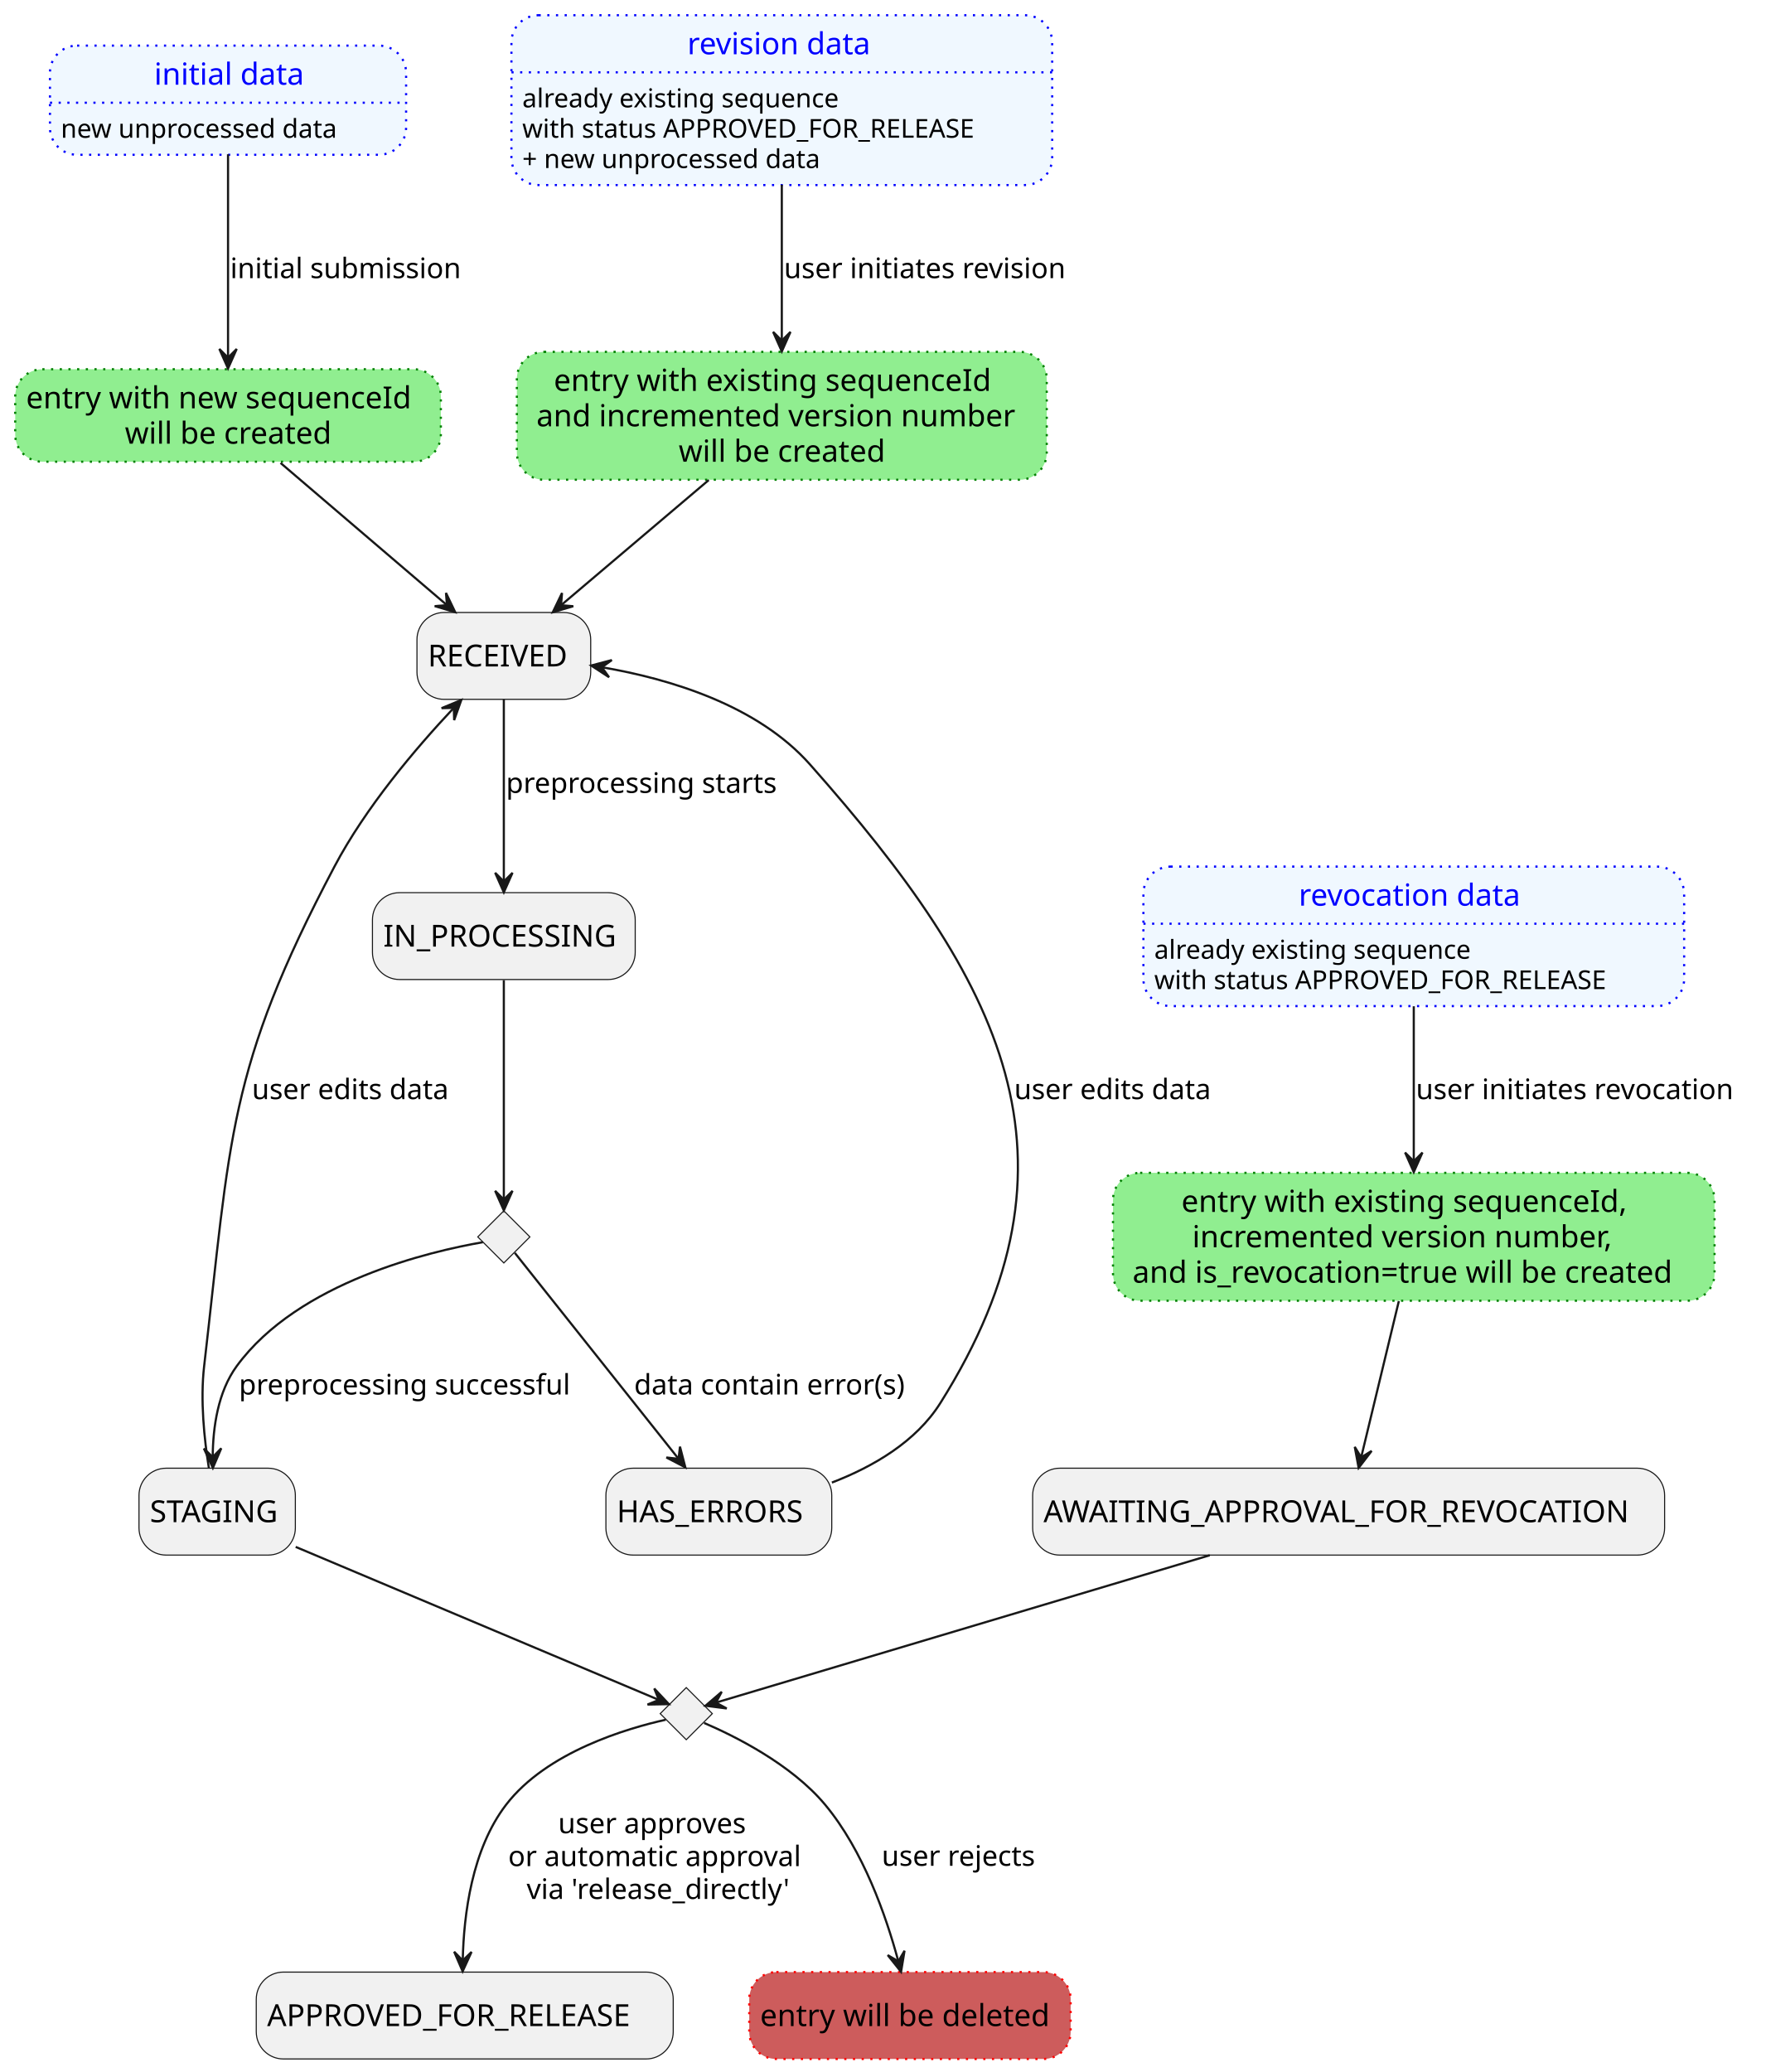
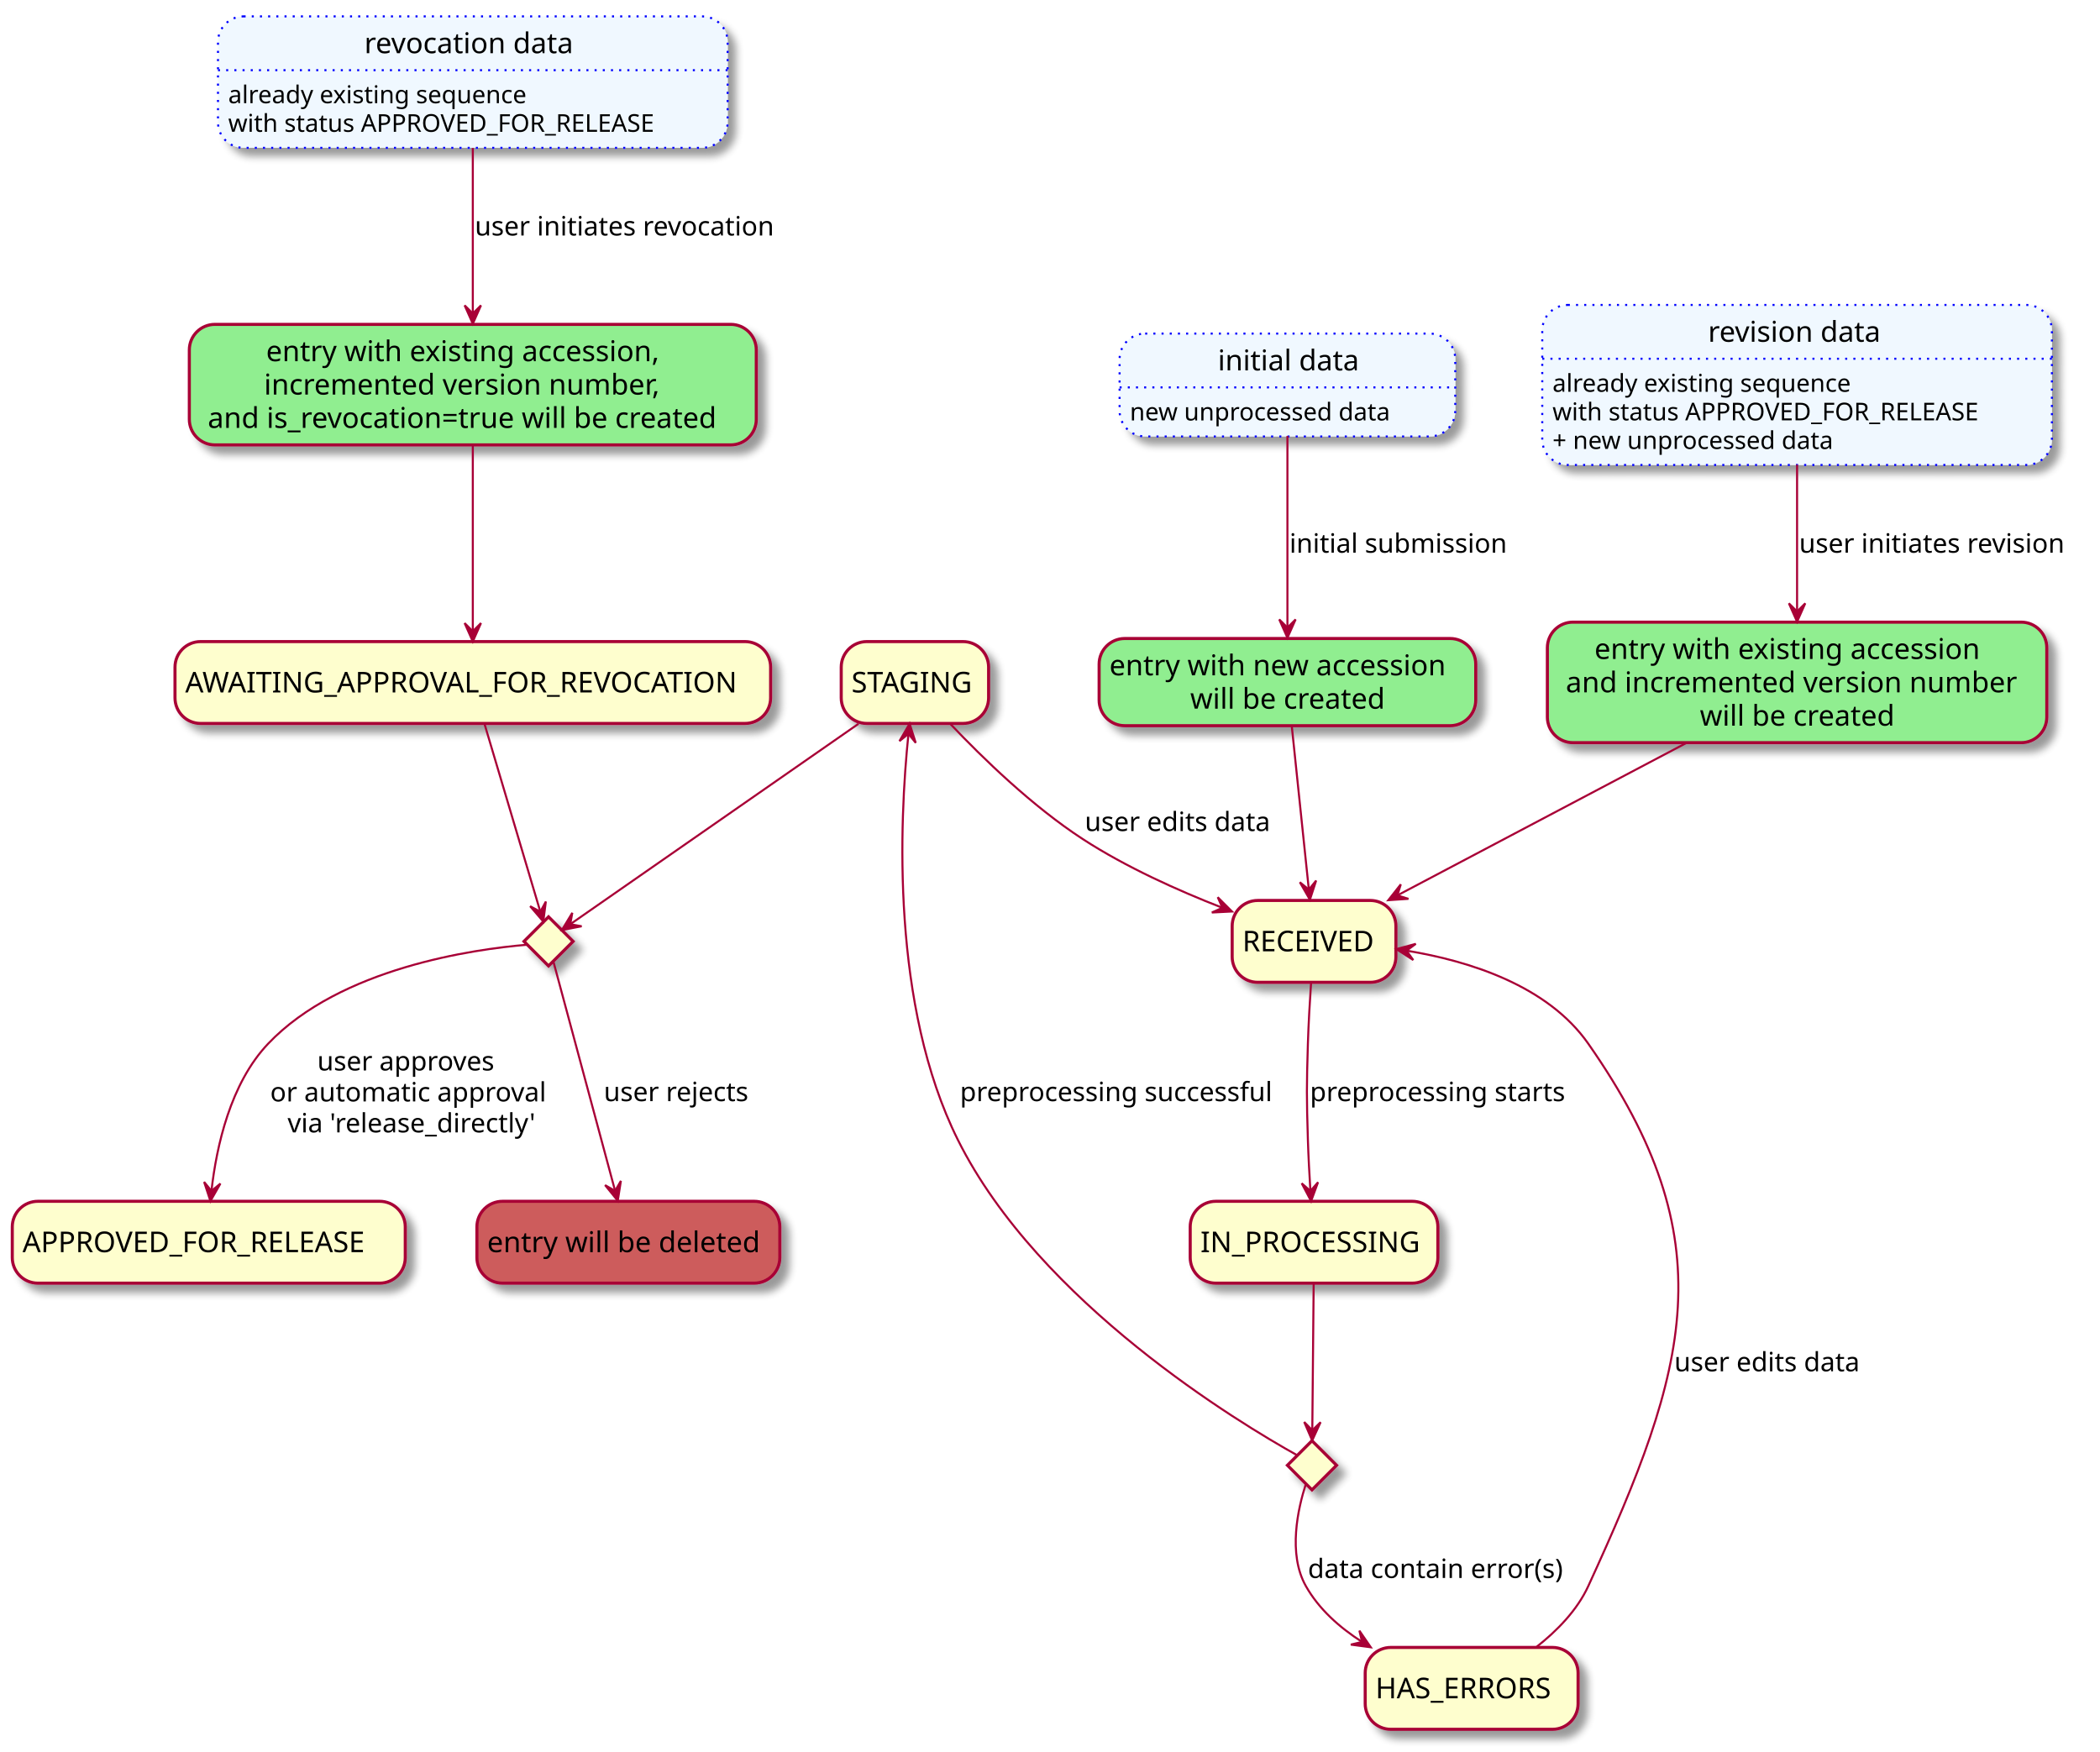
- <svg xmlns="http://www.w3.org/2000/svg" contentStyleType="text/css" height="954px" preserveAspectRatio="none" style="width:813px;height:954px;background:#FFFFFF;" version="1.1" viewBox="0 0 813 954" width="813px" zoomAndPan="magnify">
-   <defs />
+ <svg xmlns="http://www.w3.org/2000/svg" contentScriptType="application/ecmascript" contentStyleType="text/css" height="856px" preserveAspectRatio="none" style="width:1026px;height:856px;" version="1.1" viewBox="0 0 1026 856" width="1026px" zoomAndPan="magnify">
+   <defs>
+     <filter height="300%" id="fh4s4sz8gsm13" width="300%" x="-1" y="-1">
+       <feGaussianBlur result="blurOut" stdDeviation="2.0" />
+       <feColorMatrix in="blurOut" result="blurOut2" type="matrix" values="0 0 0 0 0 0 0 0 0 0 0 0 0 0 0 0 0 0 .4 0" />
+       <feOffset dx="4.0" dy="4.0" in="blurOut2" result="blurOut3" />
+       <feBlend in="SourceGraphic" in2="blurOut3" mode="normal" />
+     </filter>
+   </defs>
  <g>
-     <g id="INITIAL_DATA">
-       <rect fill="#F0F8FF" height="50.266" rx="12.5" ry="12.5" style="stroke:#0000FF;stroke-width:1.0;stroke-dasharray:1.0,3.0;" width="164" x="23" y="21" />
-       <line style="stroke:#0000FF;stroke-width:1.0;stroke-dasharray:1.0,3.0;" x1="23" x2="187" y1="47.297" y2="47.297" />
-       <text fill="#0000FF" font-family="sans-serif" font-size="14" lengthAdjust="spacing" textLength="68" x="71" y="38.995">initial data</text>
-       <text fill="#000000" font-family="sans-serif" font-size="12" lengthAdjust="spacing" textLength="144" x="28" y="63.435">new unprocessed data</text>
-     </g>
-     <g id="REVISION_DATA">
-       <rect fill="#F0F8FF" height="78.203" rx="12.5" ry="12.5" style="stroke:#0000FF;stroke-width:1.0;stroke-dasharray:1.0,3.0;" width="249" x="235.5" y="7" />
-       <line style="stroke:#0000FF;stroke-width:1.0;stroke-dasharray:1.0,3.0;" x1="235.5" x2="484.5" y1="33.297" y2="33.297" />
-       <text fill="#0000FF" font-family="sans-serif" font-size="14" lengthAdjust="spacing" textLength="87" x="316.5" y="24.995">revision data</text>
-       <text fill="#000000" font-family="sans-serif" font-size="12" lengthAdjust="spacing" textLength="164" x="240.5" y="49.435">already existing sequence</text>
-       <text fill="#000000" font-family="sans-serif" font-size="12" lengthAdjust="spacing" textLength="229" x="240.5" y="63.404">with status APPROVED_FOR_RELEASE</text>
-       <text fill="#000000" font-family="sans-serif" font-size="12" lengthAdjust="spacing" textLength="158" x="240.5" y="77.373">+ new unprocessed data</text>
-     </g>
-     <g id="REVOKED_DATA">
-       <rect fill="#F0F8FF" height="64.234" rx="12.5" ry="12.5" style="stroke:#0000FF;stroke-width:1.0;stroke-dasharray:1.0,3.0;" width="249" x="526.5" y="399" />
-       <line style="stroke:#0000FF;stroke-width:1.0;stroke-dasharray:1.0,3.0;" x1="526.5" x2="775.5" y1="425.297" y2="425.297" />
-       <text fill="#0000FF" font-family="sans-serif" font-size="14" lengthAdjust="spacing" textLength="106" x="598" y="416.995">revocation data</text>
-       <text fill="#000000" font-family="sans-serif" font-size="12" lengthAdjust="spacing" textLength="164" x="531.5" y="441.435">already existing sequence</text>
-       <text fill="#000000" font-family="sans-serif" font-size="12" lengthAdjust="spacing" textLength="229" x="531.5" y="455.404">with status APPROVED_FOR_RELEASE</text>
-     </g>
-     <rect fill="#F1F1F1" height="40" rx="12.5" ry="12.5" style="stroke:#181818;stroke-width:0.5;" width="291" x="475.5" y="676" />
-     <text fill="#000000" font-family="sans-serif" font-size="14" lengthAdjust="spacing" textLength="281" x="480.5" y="700.847">AWAITING_APPROVAL_FOR_REVOCATION</text>
-     <rect fill="#F1F1F1" height="40" rx="12.5" ry="12.5" style="stroke:#181818;stroke-width:0.5;" width="80" x="192" y="282" />
-     <text fill="#000000" font-family="sans-serif" font-size="14" lengthAdjust="spacing" textLength="70" x="197" y="306.847">RECEIVED</text>
-     <rect fill="#F1F1F1" height="40" rx="12.5" ry="12.5" style="stroke:#181818;stroke-width:0.5;" width="121" x="171.5" y="411" />
-     <text fill="#000000" font-family="sans-serif" font-size="14" lengthAdjust="spacing" textLength="111" x="176.5" y="435.847">IN_PROCESSING</text>
-     <rect fill="#F1F1F1" height="40" rx="12.5" ry="12.5" style="stroke:#181818;stroke-width:0.5;" width="104" x="279" y="676" />
-     <text fill="#000000" font-family="sans-serif" font-size="14" lengthAdjust="spacing" textLength="94" x="284" y="700.847">HAS_ERRORS</text>
-     <rect fill="#F1F1F1" height="40" rx="12.5" ry="12.5" style="stroke:#181818;stroke-width:0.5;" width="192" x="118" y="908" />
-     <text fill="#000000" font-family="sans-serif" font-size="14" lengthAdjust="spacing" textLength="182" x="123" y="932.847">APPROVED_FOR_RELEASE</text>
-     <rect fill="#90EE90" height="42.594" rx="12.5" ry="12.5" style="stroke:#008000;stroke-width:1.0;stroke-dasharray:1.0,3.0;" width="196" x="7" y="170" />
-     <text fill="#000000" font-family="sans-serif" font-size="14" lengthAdjust="spacing" textLength="186" x="12" y="187.995">entry with new sequenceId</text>
-     <text fill="#000000" font-family="sans-serif" font-size="14" lengthAdjust="spacing" textLength="99" x="57.5" y="204.292">will be created</text>
-     <rect fill="#90EE90" height="58.891" rx="12.5" ry="12.5" style="stroke:#008000;stroke-width:1.0;stroke-dasharray:1.0,3.0;" width="244" x="238" y="162" />
-     <text fill="#000000" font-family="sans-serif" font-size="14" lengthAdjust="spacing" textLength="210" x="255" y="179.995">entry with existing sequenceId</text>
-     <text fill="#000000" font-family="sans-serif" font-size="14" lengthAdjust="spacing" textLength="230" x="247" y="196.292">and incremented version number</text>
-     <text fill="#000000" font-family="sans-serif" font-size="14" lengthAdjust="spacing" textLength="99" x="312.5" y="212.589">will be created</text>
-     <rect fill="#90EE90" height="58.891" rx="12.5" ry="12.5" style="stroke:#008000;stroke-width:1.0;stroke-dasharray:1.0,3.0;" width="277" x="512.5" y="540" />
-     <text fill="#000000" font-family="sans-serif" font-size="14" lengthAdjust="spacing" textLength="214" x="544" y="557.995">entry with existing sequenceId,</text>
-     <text fill="#000000" font-family="sans-serif" font-size="14" lengthAdjust="spacing" textLength="204" x="549" y="574.292">incremented version number,</text>
-     <text fill="#000000" font-family="sans-serif" font-size="14" lengthAdjust="spacing" textLength="263" x="521.5" y="590.589">and is_revocation=true will be created</text>
-     <rect fill="#CD5C5C" height="40" rx="12.5" ry="12.5" style="stroke:#FF0000;stroke-width:1.0;stroke-dasharray:1.0,3.0;" width="148" x="345" y="908" />
-     <text fill="#000000" font-family="sans-serif" font-size="14" lengthAdjust="spacing" textLength="138" x="350" y="932.847">entry will be deleted</text>
-     <g id="elem_is_error">
-       <polygon fill="#F1F1F1" points="232,557.5,244,569.5,232,581.5,220,569.5,232,557.5" style="stroke:#181818;stroke-width:0.5;" />
-     </g>
-     <g id="elem_is_approved">
-       <polygon fill="#F1F1F1" points="316,777,328,789,316,801,304,789,316,777" style="stroke:#181818;stroke-width:0.5;" />
-     </g>
-     <rect fill="#F1F1F1" height="40" rx="12.5" ry="12.5" style="stroke:#181818;stroke-width:0.5;" width="72" x="64" y="676" />
-     <text fill="#000000" font-family="sans-serif" font-size="14" lengthAdjust="spacing" textLength="62" x="69" y="700.847">STAGING</text>
-     <g id="link_INITIAL_DATA_CREATING_SUBMIT">
-       <path d="M105,71.02 C105,96.9 105,137.94 105,164.55 " fill="none" id="INITIAL_DATA-to-CREATING_SUBMIT" style="stroke:#181818;stroke-width:1.0;" />
-       <polygon fill="#181818" points="105,169.67,109,160.67,105,164.67,101,160.67,105,169.67" style="stroke:#181818;stroke-width:1.0;" />
-       <text fill="#000000" font-family="sans-serif" font-size="13" lengthAdjust="spacing" textLength="109" x="106" y="128.067">initial submission</text>
-     </g>
-     <g id="link_CREATING_SUBMIT_RECEIVED">
-       <path d="M129.19,213.16 C151.09,231.88 183.29,259.39 205.8,278.62 " fill="none" id="CREATING_SUBMIT-to-RECEIVED" style="stroke:#181818;stroke-width:1.0;" />
-       <polygon fill="#181818" points="209.61,281.87,205.361,272.985,205.807,278.624,200.167,279.07,209.61,281.87" style="stroke:#181818;stroke-width:1.0;" />
-     </g>
-     <g id="link_REVISION_DATA_CREATING_REVISE">
-       <path d="M360,85.08 C360,107.37 360,135.27 360,156.77 " fill="none" id="REVISION_DATA-to-CREATING_REVISE" style="stroke:#181818;stroke-width:1.0;" />
-       <polygon fill="#181818" points="360,161.81,364,152.81,360,156.81,356,152.81,360,161.81" style="stroke:#181818;stroke-width:1.0;" />
-       <text fill="#000000" font-family="sans-serif" font-size="13" lengthAdjust="spacing" textLength="135" x="361" y="128.067">user initiates revision</text>
-     </g>
-     <g id="link_CREATING_REVISE_RECEIVED">
-       <path d="M326.37,221.01 C305.12,239.02 278.06,261.96 258.37,278.65 " fill="none" id="CREATING_REVISE-to-RECEIVED" style="stroke:#181818;stroke-width:1.0;" />
-       <polygon fill="#181818" points="254.53,281.9,263.978,279.118,258.339,278.661,258.796,273.023,254.53,281.9" style="stroke:#181818;stroke-width:1.0;" />
-     </g>
-     <g id="link_REVOKED_DATA_CREATING_REVOKE">
-       <path d="M651,463.32 C651,484.59 651,512.72 651,534.54 " fill="none" id="REVOKED_DATA-to-CREATING_REVOKE" style="stroke:#181818;stroke-width:1.0;" />
-       <polygon fill="#181818" points="651,539.66,655,530.66,651,534.66,647,530.66,651,539.66" style="stroke:#181818;stroke-width:1.0;" />
-       <text fill="#000000" font-family="sans-serif" font-size="13" lengthAdjust="spacing" textLength="153" x="652" y="506.067">user initiates revocation</text>
-     </g>
-     <g id="link_CREATING_REVOKE_AWAITING_APPROVAL_FOR_REVOCATION">
-       <path d="M644.12,599.06 C638.89,620.77 631.77,650.3 626.82,670.84 " fill="none" id="CREATING_REVOKE-to-AWAITING_APPROVAL_FOR_REVOCATION" style="stroke:#181818;stroke-width:1.0;" />
-       <polygon fill="#181818" points="625.61,675.86,631.603,668.045,626.779,670.999,623.825,666.174,625.61,675.86" style="stroke:#181818;stroke-width:1.0;" />
-     </g>
-     <g id="link_AWAITING_APPROVAL_FOR_REVOCATION_is_approved">
-       <path d="M557.06,716.08 C483.84,737.92 368.93,772.21 329.68,783.92 " fill="none" id="AWAITING_APPROVAL_FOR_REVOCATION-to-is_approved" style="stroke:#181818;stroke-width:1.0;" />
-       <polygon fill="#181818" points="324.86,785.36,334.628,786.619,329.651,783.93,332.34,778.953,324.86,785.36" style="stroke:#181818;stroke-width:1.0;" />
-     </g>
-     <g id="link_RECEIVED_IN_PROCESSING">
-       <path d="M232,322.01 C232,344.27 232,381.19 232,405.55 " fill="none" id="RECEIVED-to-IN_PROCESSING" style="stroke:#181818;stroke-width:1.0;" />
-       <polygon fill="#181818" points="232,410.86,236,401.86,232,405.86,228,401.86,232,410.86" style="stroke:#181818;stroke-width:1.0;" />
-       <text fill="#000000" font-family="sans-serif" font-size="13" lengthAdjust="spacing" textLength="131" x="233" y="365.067">preprocessing starts</text>
-     </g>
-     <g id="link_IN_PROCESSING_is_error">
-       <path d="M232,451.27 C232,478.3 232,527 232,552.28 " fill="none" id="IN_PROCESSING-to-is_error" style="stroke:#181818;stroke-width:1.0;" />
-       <polygon fill="#181818" points="232,557.3,236,548.3,232,552.3,228,548.3,232,557.3" style="stroke:#181818;stroke-width:1.0;" />
-     </g>
-     <g id="link_is_error_HAS_ERRORS">
-       <path d="M237.05,576.85 C250.72,594.04 289,642.18 312.26,671.44 " fill="none" id="is_error-to-HAS_ERRORS" style="stroke:#181818;stroke-width:1.0;" />
-       <polygon fill="#181818" points="315.58,675.61,313.107,666.077,312.467,671.697,306.846,671.058,315.58,675.61" style="stroke:#181818;stroke-width:1.0;" />
-       <text fill="#000000" font-family="sans-serif" font-size="13" lengthAdjust="spacing" textLength="132" x="292" y="642.067">data contain error(s)</text>
-     </g>
-     <g id="link_HAS_ERRORS_RECEIVED">
-       <path d="M383.06,682.61 C402.15,675.27 421.81,663.79 433,646 C504.01,533.11 461.42,451.84 373,352 C348.78,324.65 308.48,312.57 277.16,307.22 " fill="none" id="HAS_ERRORS-to-RECEIVED" style="stroke:#181818;stroke-width:1.0;" />
-       <polygon fill="#181818" points="272.21,306.42,280.453,311.81,277.145,307.221,281.735,303.914,272.21,306.42" style="stroke:#181818;stroke-width:1.0;" />
-       <text fill="#000000" font-family="sans-serif" font-size="13" lengthAdjust="spacing" textLength="96" x="467" y="506.067">user edits data</text>
-     </g>
-     <g id="link_STAGING_RECEIVED">
-       <path d="M96.18,675.91 C94.06,662.72 92.17,644.77 94,629 C106.18,524.06 104.66,492.42 154,399 C168.45,371.64 191.35,344.66 208.6,326.31 " fill="none" id="STAGING-to-RECEIVED" style="stroke:#181818;stroke-width:1.0;" />
-       <polygon fill="#181818" points="212.42,322.29,203.324,326.066,208.978,325.917,209.127,331.572,212.42,322.29" style="stroke:#181818;stroke-width:1.0;" />
-       <text fill="#000000" font-family="sans-serif" font-size="13" lengthAdjust="spacing" textLength="96" x="116" y="506.067">user edits data</text>
-     </g>
-     <g id="link_is_error_STAGING">
-       <path d="M222.36,571.94 C198.67,576.03 137.47,590.06 109,629 C100.32,640.87 98.05,657.22 97.95,670.69 " fill="none" id="is_error-to-STAGING" style="stroke:#181818;stroke-width:1.0;" />
-       <polygon fill="#181818" points="98.02,675.88,101.891,666.824,97.949,670.88,93.892,666.938,98.02,675.88" style="stroke:#181818;stroke-width:1.0;" />
-       <text fill="#000000" font-family="sans-serif" font-size="13" lengthAdjust="spacing" textLength="160" x="110" y="642.067">preprocessing successful</text>
-     </g>
-     <g id="link_STAGING_is_approved">
-       <path d="M136.15,712.23 C185.4,732.98 271.13,769.09 303.31,782.65 " fill="none" id="STAGING-to-is_approved" style="stroke:#181818;stroke-width:1.0;" />
-       <polygon fill="#181818" points="308,784.63,301.265,777.443,303.394,782.685,298.153,784.813,308,784.63" style="stroke:#181818;stroke-width:1.0;" />
-     </g>
-     <g id="link_is_approved_APPROVED_FOR_RELEASE">
-       <path d="M306.55,791.81 C289.07,795.69 251.77,806.5 233,831 C217.28,851.52 213.54,881.54 213.08,902.54 " fill="none" id="is_approved-to-APPROVED_FOR_RELEASE" style="stroke:#181818;stroke-width:1.0;" />
-       <polygon fill="#181818" points="213.03,907.67,217.133,898.716,213.087,902.67,209.133,898.625,213.03,907.67" style="stroke:#181818;stroke-width:1.0;" />
-       <text fill="#000000" font-family="sans-serif" font-size="13" lengthAdjust="spacing" textLength="91" x="257" y="844.067">user approves</text>
-       <text fill="#000000" font-family="sans-serif" font-size="13" lengthAdjust="spacing" textLength="141" x="234" y="859.2">or automatic approval</text>
-       <text fill="#000000" font-family="sans-serif" font-size="13" lengthAdjust="spacing" textLength="128" x="242.5" y="874.332">via 'release_directly'</text>
-     </g>
-     <g id="link_is_approved_DELETION">
-       <path d="M324.22,793.29 C337.64,799.03 364.31,812.12 380,831 C397.49,852.04 407.97,881.97 413.59,902.8 " fill="none" id="is_approved-to-DELETION" style="stroke:#181818;stroke-width:1.0;" />
-       <polygon fill="#181818" points="414.91,907.89,416.513,898.173,413.65,903.051,408.771,900.188,414.91,907.89" style="stroke:#181818;stroke-width:1.0;" />
-       <text fill="#000000" font-family="sans-serif" font-size="13" lengthAdjust="spacing" textLength="75" x="406" y="859.067">user rejects</text>
-     </g>
+     <rect fill="#FEFECE" filter="url(#fh4s4sz8gsm13)" height="40" rx="12.5" ry="12.5" style="stroke: #A80036; stroke-width: 1.5;" width="291" x="85.5" y="313.5" />
+     <text fill="#000000" font-family="sans-serif" font-size="14" lengthAdjust="spacingAndGlyphs" textLength="281" x="90.5" y="338.347">AWAITING_APPROVAL_FOR_REVOCATION</text>
+     <rect fill="#FEFECE" filter="url(#fh4s4sz8gsm13)" height="40" rx="12.5" ry="12.5" style="stroke: #A80036; stroke-width: 1.5;" width="80" x="602" y="440" />
+     <text fill="#000000" font-family="sans-serif" font-size="14" lengthAdjust="spacingAndGlyphs" textLength="70" x="607" y="464.847">RECEIVED</text>
+     <rect fill="#FEFECE" filter="url(#fh4s4sz8gsm13)" height="40" rx="12.5" ry="12.5" style="stroke: #A80036; stroke-width: 1.5;" width="121" x="581.5" y="587" />
+     <text fill="#000000" font-family="sans-serif" font-size="14" lengthAdjust="spacingAndGlyphs" textLength="111" x="586.5" y="611.847">IN_PROCESSING</text>
+     <rect fill="#FEFECE" filter="url(#fh4s4sz8gsm13)" height="40" rx="12.5" ry="12.5" style="stroke: #A80036; stroke-width: 1.5;" width="104" x="667" y="805" />
+     <text fill="#000000" font-family="sans-serif" font-size="14" lengthAdjust="spacingAndGlyphs" textLength="94" x="672" y="829.847">HAS_ERRORS</text>
+     <rect fill="#FEFECE" filter="url(#fh4s4sz8gsm13)" height="40" rx="12.5" ry="12.5" style="stroke: #A80036; stroke-width: 1.5;" width="192" x="6" y="587" />
+     <text fill="#000000" font-family="sans-serif" font-size="14" lengthAdjust="spacingAndGlyphs" textLength="182" x="11" y="611.847">APPROVED_FOR_RELEASE</text>
+     <rect fill="#90EE90" filter="url(#fh4s4sz8gsm13)" height="42.594" rx="12.5" ry="12.5" style="stroke: #A80036; stroke-width: 1.5;" width="184" x="537" y="312" />
+     <text fill="#000000" font-family="sans-serif" font-size="14" lengthAdjust="spacingAndGlyphs" textLength="174" x="542" y="329.995">entry with new accession</text>
+     <text fill="#000000" font-family="sans-serif" font-size="14" lengthAdjust="spacingAndGlyphs" textLength="99" x="581.5" y="346.292">will be created</text>
+     <rect fill="#90EE90" filter="url(#fh4s4sz8gsm13)" height="58.891" rx="12.5" ry="12.5" style="stroke: #A80036; stroke-width: 1.5;" width="244" x="756" y="304" />
+     <text fill="#000000" font-family="sans-serif" font-size="14" lengthAdjust="spacingAndGlyphs" textLength="198" x="779" y="321.995">entry with existing accession</text>
+     <text fill="#000000" font-family="sans-serif" font-size="14" lengthAdjust="spacingAndGlyphs" textLength="230" x="765" y="338.292">and incremented version number</text>
+     <text fill="#000000" font-family="sans-serif" font-size="14" lengthAdjust="spacingAndGlyphs" textLength="99" x="830.5" y="354.589">will be created</text>
+     <rect fill="#90EE90" filter="url(#fh4s4sz8gsm13)" height="58.891" rx="12.5" ry="12.5" style="stroke: #A80036; stroke-width: 1.5;" width="277" x="92.5" y="158.5" />
+     <text fill="#000000" font-family="sans-serif" font-size="14" lengthAdjust="spacingAndGlyphs" textLength="202" x="130" y="176.495">entry with existing accession,</text>
+     <text fill="#000000" font-family="sans-serif" font-size="14" lengthAdjust="spacingAndGlyphs" textLength="204" x="129" y="192.792">incremented version number,</text>
+     <text fill="#000000" font-family="sans-serif" font-size="14" lengthAdjust="spacingAndGlyphs" textLength="263" x="101.5" y="209.089">and is_revocation=true will be created</text>
+     <rect fill="#CD5C5C" filter="url(#fh4s4sz8gsm13)" height="40" rx="12.5" ry="12.5" style="stroke: #A80036; stroke-width: 1.5;" width="148" x="233" y="587" />
+     <text fill="#000000" font-family="sans-serif" font-size="14" lengthAdjust="spacingAndGlyphs" textLength="138" x="238" y="611.847">entry will be deleted</text>
+     <polygon fill="#FEFECE" filter="url(#fh4s4sz8gsm13)" points="641,704,653,716,641,728,629,716,641,704" style="stroke: #A80036; stroke-width: 1.5;" />
+     <polygon fill="#FEFECE" filter="url(#fh4s4sz8gsm13)" points="268,448,280,460,268,472,256,460,268,448" style="stroke: #A80036; stroke-width: 1.5;" />
+     <rect fill="#FEFECE" filter="url(#fh4s4sz8gsm13)" height="40" rx="12.5" ry="12.5" style="stroke: #A80036; stroke-width: 1.5;" width="72" x="411" y="313.5" />
+     <text fill="#000000" font-family="sans-serif" font-size="14" lengthAdjust="spacingAndGlyphs" textLength="62" x="416" y="338.347">STAGING</text>
+     <rect fill="#F0F8FF" filter="url(#fh4s4sz8gsm13)" height="50.266" rx="12.5" ry="12.5" style="stroke: #0000FF; stroke-width: 1.0; stroke-dasharray: 1.0,3.0;" width="164" x="547" y="163" />
+     <line style="stroke: #0000FF; stroke-width: 1.0; stroke-dasharray: 1.0,3.0;" x1="547" x2="711" y1="189.297" y2="189.297" />
+     <text fill="#000000" font-family="sans-serif" font-size="14" lengthAdjust="spacingAndGlyphs" textLength="68" x="595" y="180.995">initial data</text>
+     <text fill="#000000" font-family="sans-serif" font-size="12" lengthAdjust="spacingAndGlyphs" textLength="144" x="552" y="205.435">new unprocessed data</text>
+     <rect fill="#F0F8FF" filter="url(#fh4s4sz8gsm13)" height="78.203" rx="12.5" ry="12.5" style="stroke: #0000FF; stroke-width: 1.0; stroke-dasharray: 1.0,3.0;" width="249" x="753.5" y="149" />
+     <line style="stroke: #0000FF; stroke-width: 1.0; stroke-dasharray: 1.0,3.0;" x1="753.5" x2="1002.5" y1="175.297" y2="175.297" />
+     <text fill="#000000" font-family="sans-serif" font-size="14" lengthAdjust="spacingAndGlyphs" textLength="87" x="834.5" y="166.995">revision data</text>
+     <text fill="#000000" font-family="sans-serif" font-size="12" lengthAdjust="spacingAndGlyphs" textLength="164" x="758.5" y="191.435">already existing sequence</text>
+     <text fill="#000000" font-family="sans-serif" font-size="12" lengthAdjust="spacingAndGlyphs" textLength="229" x="758.5" y="205.404">with status APPROVED_FOR_RELEASE</text>
+     <text fill="#000000" font-family="sans-serif" font-size="12" lengthAdjust="spacingAndGlyphs" textLength="158" x="758.5" y="219.373">+ new unprocessed data</text>
+     <rect fill="#F0F8FF" filter="url(#fh4s4sz8gsm13)" height="64.234" rx="12.5" ry="12.5" style="stroke: #0000FF; stroke-width: 1.0; stroke-dasharray: 1.0,3.0;" width="249" x="106.5" y="8" />
+     <line style="stroke: #0000FF; stroke-width: 1.0; stroke-dasharray: 1.0,3.0;" x1="106.5" x2="355.5" y1="34.297" y2="34.297" />
+     <text fill="#000000" font-family="sans-serif" font-size="14" lengthAdjust="spacingAndGlyphs" textLength="106" x="178" y="25.995">revocation data</text>
+     <text fill="#000000" font-family="sans-serif" font-size="12" lengthAdjust="spacingAndGlyphs" textLength="164" x="111.5" y="50.435">already existing sequence</text>
+     <text fill="#000000" font-family="sans-serif" font-size="12" lengthAdjust="spacingAndGlyphs" textLength="229" x="111.5" y="64.404">with status APPROVED_FOR_RELEASE</text>
+     <path d="M629,213.02 C629,238.9 629,279.94 629,306.55 " fill="none" id="INITIAL_DATA-&gt;CREATING_SUBMIT" style="stroke: #A80036; stroke-width: 1.0;" />
+     <polygon fill="#A80036" points="629,311.67,633,302.67,629,306.67,625,302.67,629,311.67" style="stroke: #A80036; stroke-width: 1.0;" />
+     <text fill="#000000" font-family="sans-serif" font-size="13" lengthAdjust="spacingAndGlyphs" textLength="109" x="630" y="270.067">initial submission</text>
+     <path d="M631.15,355.06 C633.43,376.89 637.03,411.38 639.45,434.58 " fill="none" id="CREATING_SUBMIT-&gt;RECEIVED" style="stroke: #A80036; stroke-width: 1.0;" />
+     <polygon fill="#A80036" points="639.98,439.64,643.033,430.276,639.466,434.666,635.075,431.099,639.98,439.64" style="stroke: #A80036; stroke-width: 1.0;" />
+     <path d="M878,227.08 C878,249.37 878,277.27 878,298.77 " fill="none" id="REVISION_DATA-&gt;CREATING_REVISE" style="stroke: #A80036; stroke-width: 1.0;" />
+     <polygon fill="#A80036" points="878,303.81,882,294.81,878,298.81,874,294.81,878,303.81" style="stroke: #A80036; stroke-width: 1.0;" />
+     <text fill="#000000" font-family="sans-serif" font-size="13" lengthAdjust="spacingAndGlyphs" textLength="135" x="879" y="270.067">user initiates revision</text>
+     <path d="M823.86,363.06 C780.96,385.69 721.96,416.82 682.94,437.4 " fill="none" id="CREATING_REVISE-&gt;RECEIVED" style="stroke: #A80036; stroke-width: 1.0;" />
+     <polygon fill="#A80036" points="678.29,439.86,688.117,439.199,682.712,437.527,684.384,432.123,678.29,439.86" style="stroke: #A80036; stroke-width: 1.0;" />
+     <path d="M231,72.32 C231,96.1 231,128.76 231,153.14 " fill="none" id="REVOKED_DATA-&gt;CREATING_REVOKE" style="stroke: #A80036; stroke-width: 1.0;" />
+     <polygon fill="#A80036" points="231,158.21,235,149.21,231,153.21,227,149.21,231,158.21" style="stroke: #A80036; stroke-width: 1.0;" />
+     <text fill="#000000" font-family="sans-serif" font-size="13" lengthAdjust="spacingAndGlyphs" textLength="153" x="232" y="115.067">user initiates revocation</text>
+     <path d="M231,217.69 C231,244.27 231,283.34 231,308.36 " fill="none" id="CREATING_REVOKE-&gt;AWAITING_APPROVAL_FOR_REVOCATION" style="stroke: #A80036; stroke-width: 1.0;" />
+     <polygon fill="#A80036" points="231,313.47,235,304.47,231,308.47,227,304.47,231,313.47" style="stroke: #A80036; stroke-width: 1.0;" />
+     <path d="M236.7,353.68 C244.24,379.07 257.36,423.19 263.96,445.4 " fill="none" id="AWAITING_APPROVAL_FOR_REVOCATION-&gt;is_approved" style="stroke: #A80036; stroke-width: 1.0;" />
+     <polygon fill="#A80036" points="265.42,450.3,266.687,440.533,263.994,445.508,259.019,442.815,265.42,450.3" style="stroke: #A80036; stroke-width: 1.0;" />
+     <path d="M640.56,480.07 C639.95,489.13 639.3,500.12 639,510 C638.36,530.88 638.36,536.12 639,557 C639.25,565.03 639.72,573.79 640.21,581.65 " fill="none" id="RECEIVED-&gt;IN_PROCESSING" style="stroke: #A80036; stroke-width: 1.0;" />
+     <polygon fill="#A80036" points="640.56,586.93,643.96,577.686,640.231,581.941,635.977,578.212,640.56,586.93" style="stroke: #A80036; stroke-width: 1.0;" />
+     <text fill="#000000" font-family="sans-serif" font-size="13" lengthAdjust="spacingAndGlyphs" textLength="131" x="640" y="538.067">preprocessing starts</text>
+     <path d="M641.82,627.13 C641.63,647.57 641.33,679.62 641.15,698.84 " fill="none" id="IN_PROCESSING-&gt;is_error" style="stroke: #A80036; stroke-width: 1.0;" />
+     <polygon fill="#A80036" points="641.1,703.9,645.203,694.946,641.157,698.9,637.203,694.855,641.1,703.9" style="stroke: #A80036; stroke-width: 1.0;" />
+     <path d="M638.01,725.12 C634.19,736.94 629.09,759.19 638,775 C644.34,786.25 654.42,795.21 665.35,802.22 " fill="none" id="is_error-&gt;HAS_ERRORS" style="stroke: #A80036; stroke-width: 1.0;" />
+     <polygon fill="#A80036" points="669.73,804.92,664.154,796.802,665.469,802.303,659.967,803.619,669.73,804.92" style="stroke: #A80036; stroke-width: 1.0;" />
+     <text fill="#000000" font-family="sans-serif" font-size="13" lengthAdjust="spacingAndGlyphs" textLength="132" x="639" y="771.067">data contain error(s)</text>
+     <path d="M750.64,804.8 C760.67,796.93 770.56,786.86 776,775 C825.14,667.96 843.48,606.53 776,510 C756.14,481.6 717.97,469.6 687.43,464.57 " fill="none" id="HAS_ERRORS-&gt;RECEIVED" style="stroke: #A80036; stroke-width: 1.0;" />
+     <polygon fill="#A80036" points="682.21,463.76,690.483,469.104,687.15,464.533,691.72,461.2,682.21,463.76" style="stroke: #A80036; stroke-width: 1.0;" />
+     <text fill="#000000" font-family="sans-serif" font-size="13" lengthAdjust="spacingAndGlyphs" textLength="96" x="818" y="670.067">user edits data</text>
+     <path d="M464.4,353.82 C480.06,370.35 504.34,393.96 529,410 C550.08,423.71 575.64,435.17 597.12,443.54 " fill="none" id="STAGING-&gt;RECEIVED" style="stroke: #A80036; stroke-width: 1.0;" />
+     <polygon fill="#A80036" points="601.91,445.39,594.95,438.421,597.244,443.592,592.074,445.887,601.91,445.39" style="stroke: #A80036; stroke-width: 1.0;" />
+     <text fill="#000000" font-family="sans-serif" font-size="13" lengthAdjust="spacingAndGlyphs" textLength="96" x="530" y="406.067">user edits data</text>
+     <path d="M633.69,711.05 C606.09,695.67 507.74,636.73 468,557 C435.3,491.4 439.43,401.45 443.83,358.81 " fill="none" id="is_error-&gt;STAGING" style="stroke: #A80036; stroke-width: 1.0;" />
+     <polygon fill="#A80036" points="444.4,353.61,439.447,362.123,443.857,358.58,447.399,362.991,444.4,353.61" style="stroke: #A80036; stroke-width: 1.0;" />
+     <text fill="#000000" font-family="sans-serif" font-size="13" lengthAdjust="spacingAndGlyphs" textLength="160" x="469" y="538.067">preprocessing successful</text>
+     <path d="M419.42,353.68 C379.19,381.66 306.21,432.42 278.79,451.49 " fill="none" id="STAGING-&gt;is_approved" style="stroke: #A80036; stroke-width: 1.0;" />
+     <polygon fill="#A80036" points="274.51,454.47,284.181,452.606,278.612,451.611,279.607,446.043,274.51,454.47" style="stroke: #A80036; stroke-width: 1.0;" />
+     <path d="M257.36,461.65 C231.78,463.8 166.34,472.84 131,510 C112.53,529.42 105.78,560.2 103.34,581.66 " fill="none" id="is_approved-&gt;APPROVED_FOR_RELEASE" style="stroke: #A80036; stroke-width: 1.0;" />
+     <polygon fill="#A80036" points="102.81,586.9,107.691,578.346,103.31,581.925,99.731,577.545,102.81,586.9" style="stroke: #A80036; stroke-width: 1.0;" />
+     <text fill="#000000" font-family="sans-serif" font-size="13" lengthAdjust="spacingAndGlyphs" textLength="91" x="155" y="523.067">user approves</text>
+     <text fill="#000000" font-family="sans-serif" font-size="13" lengthAdjust="spacingAndGlyphs" textLength="141" x="132" y="538.2">or automatic approval</text>
+     <text fill="#000000" font-family="sans-serif" font-size="13" lengthAdjust="spacingAndGlyphs" textLength="128" x="140.5" y="553.332">via 'release_directly'</text>
+     <path d="M270.44,470.07 C276.36,492.08 291.65,548.92 300.47,581.71 " fill="none" id="is_approved-&gt;DELETION" style="stroke: #A80036; stroke-width: 1.0;" />
+     <polygon fill="#A80036" points="301.82,586.75,303.343,577.02,300.52,581.922,295.618,579.099,301.82,586.75" style="stroke: #A80036; stroke-width: 1.0;" />
+     <text fill="#000000" font-family="sans-serif" font-size="13" lengthAdjust="spacingAndGlyphs" textLength="75" x="295" y="538.067">user rejects</text>
  </g>
</svg>
